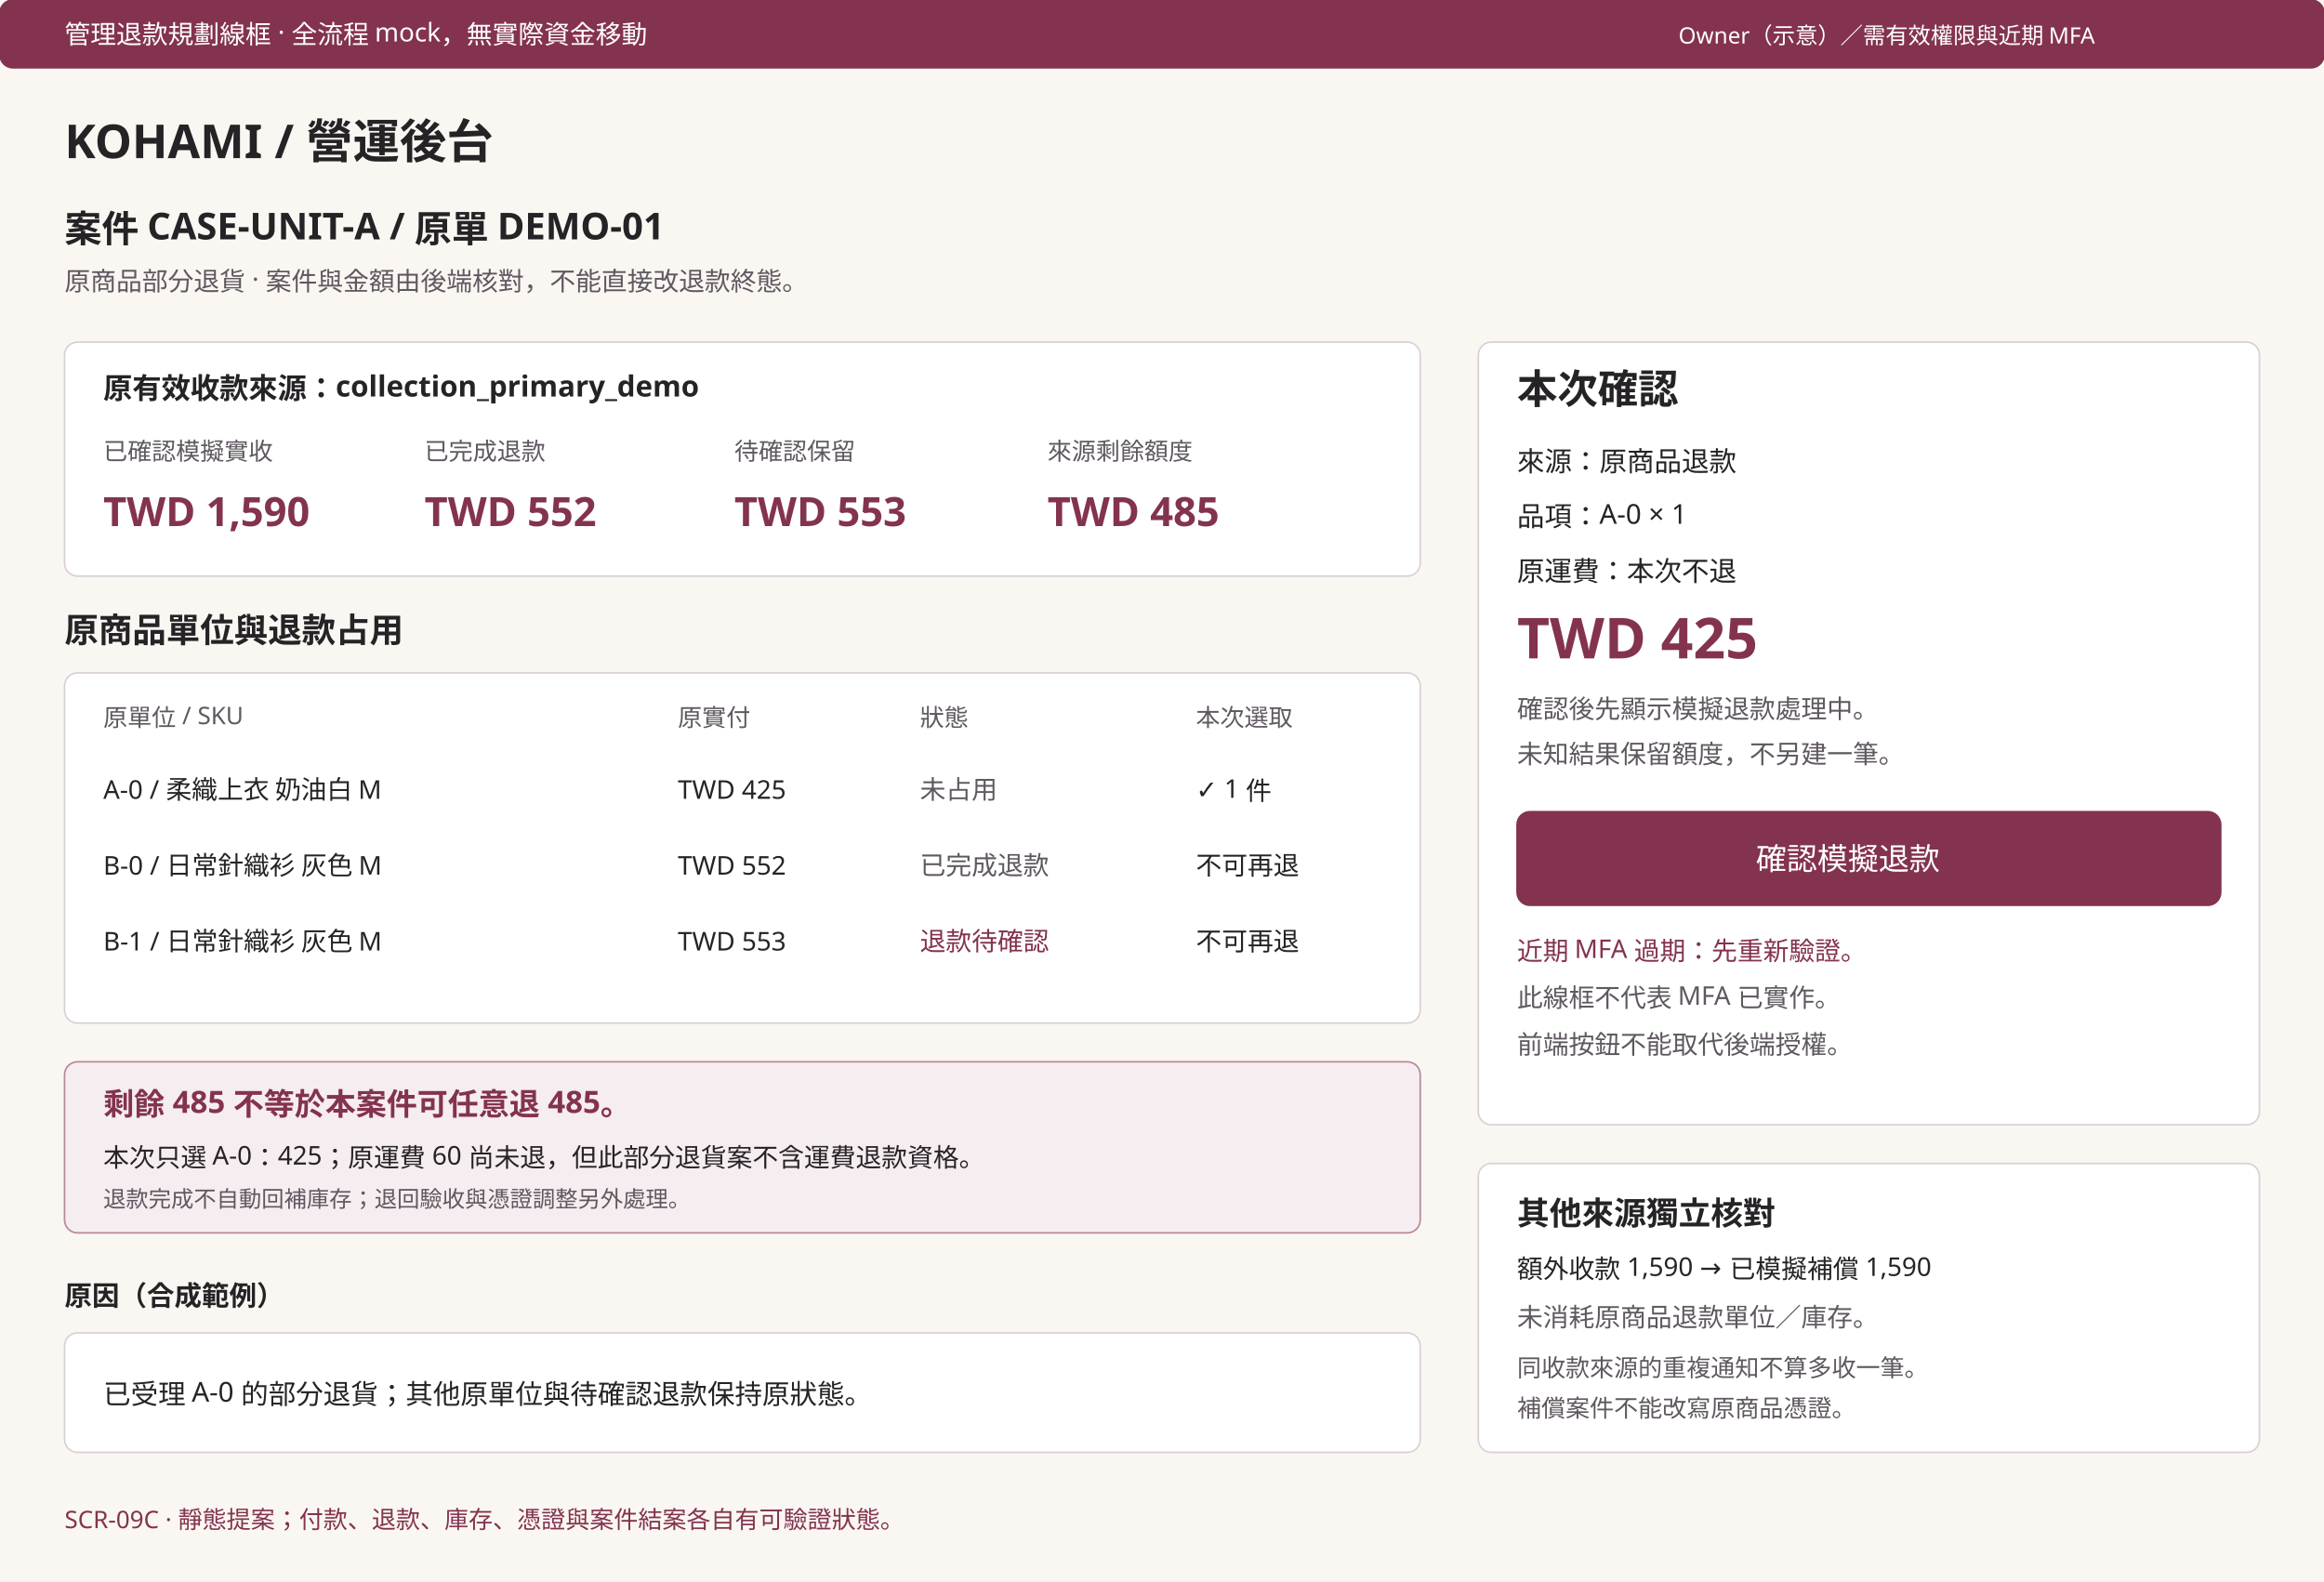
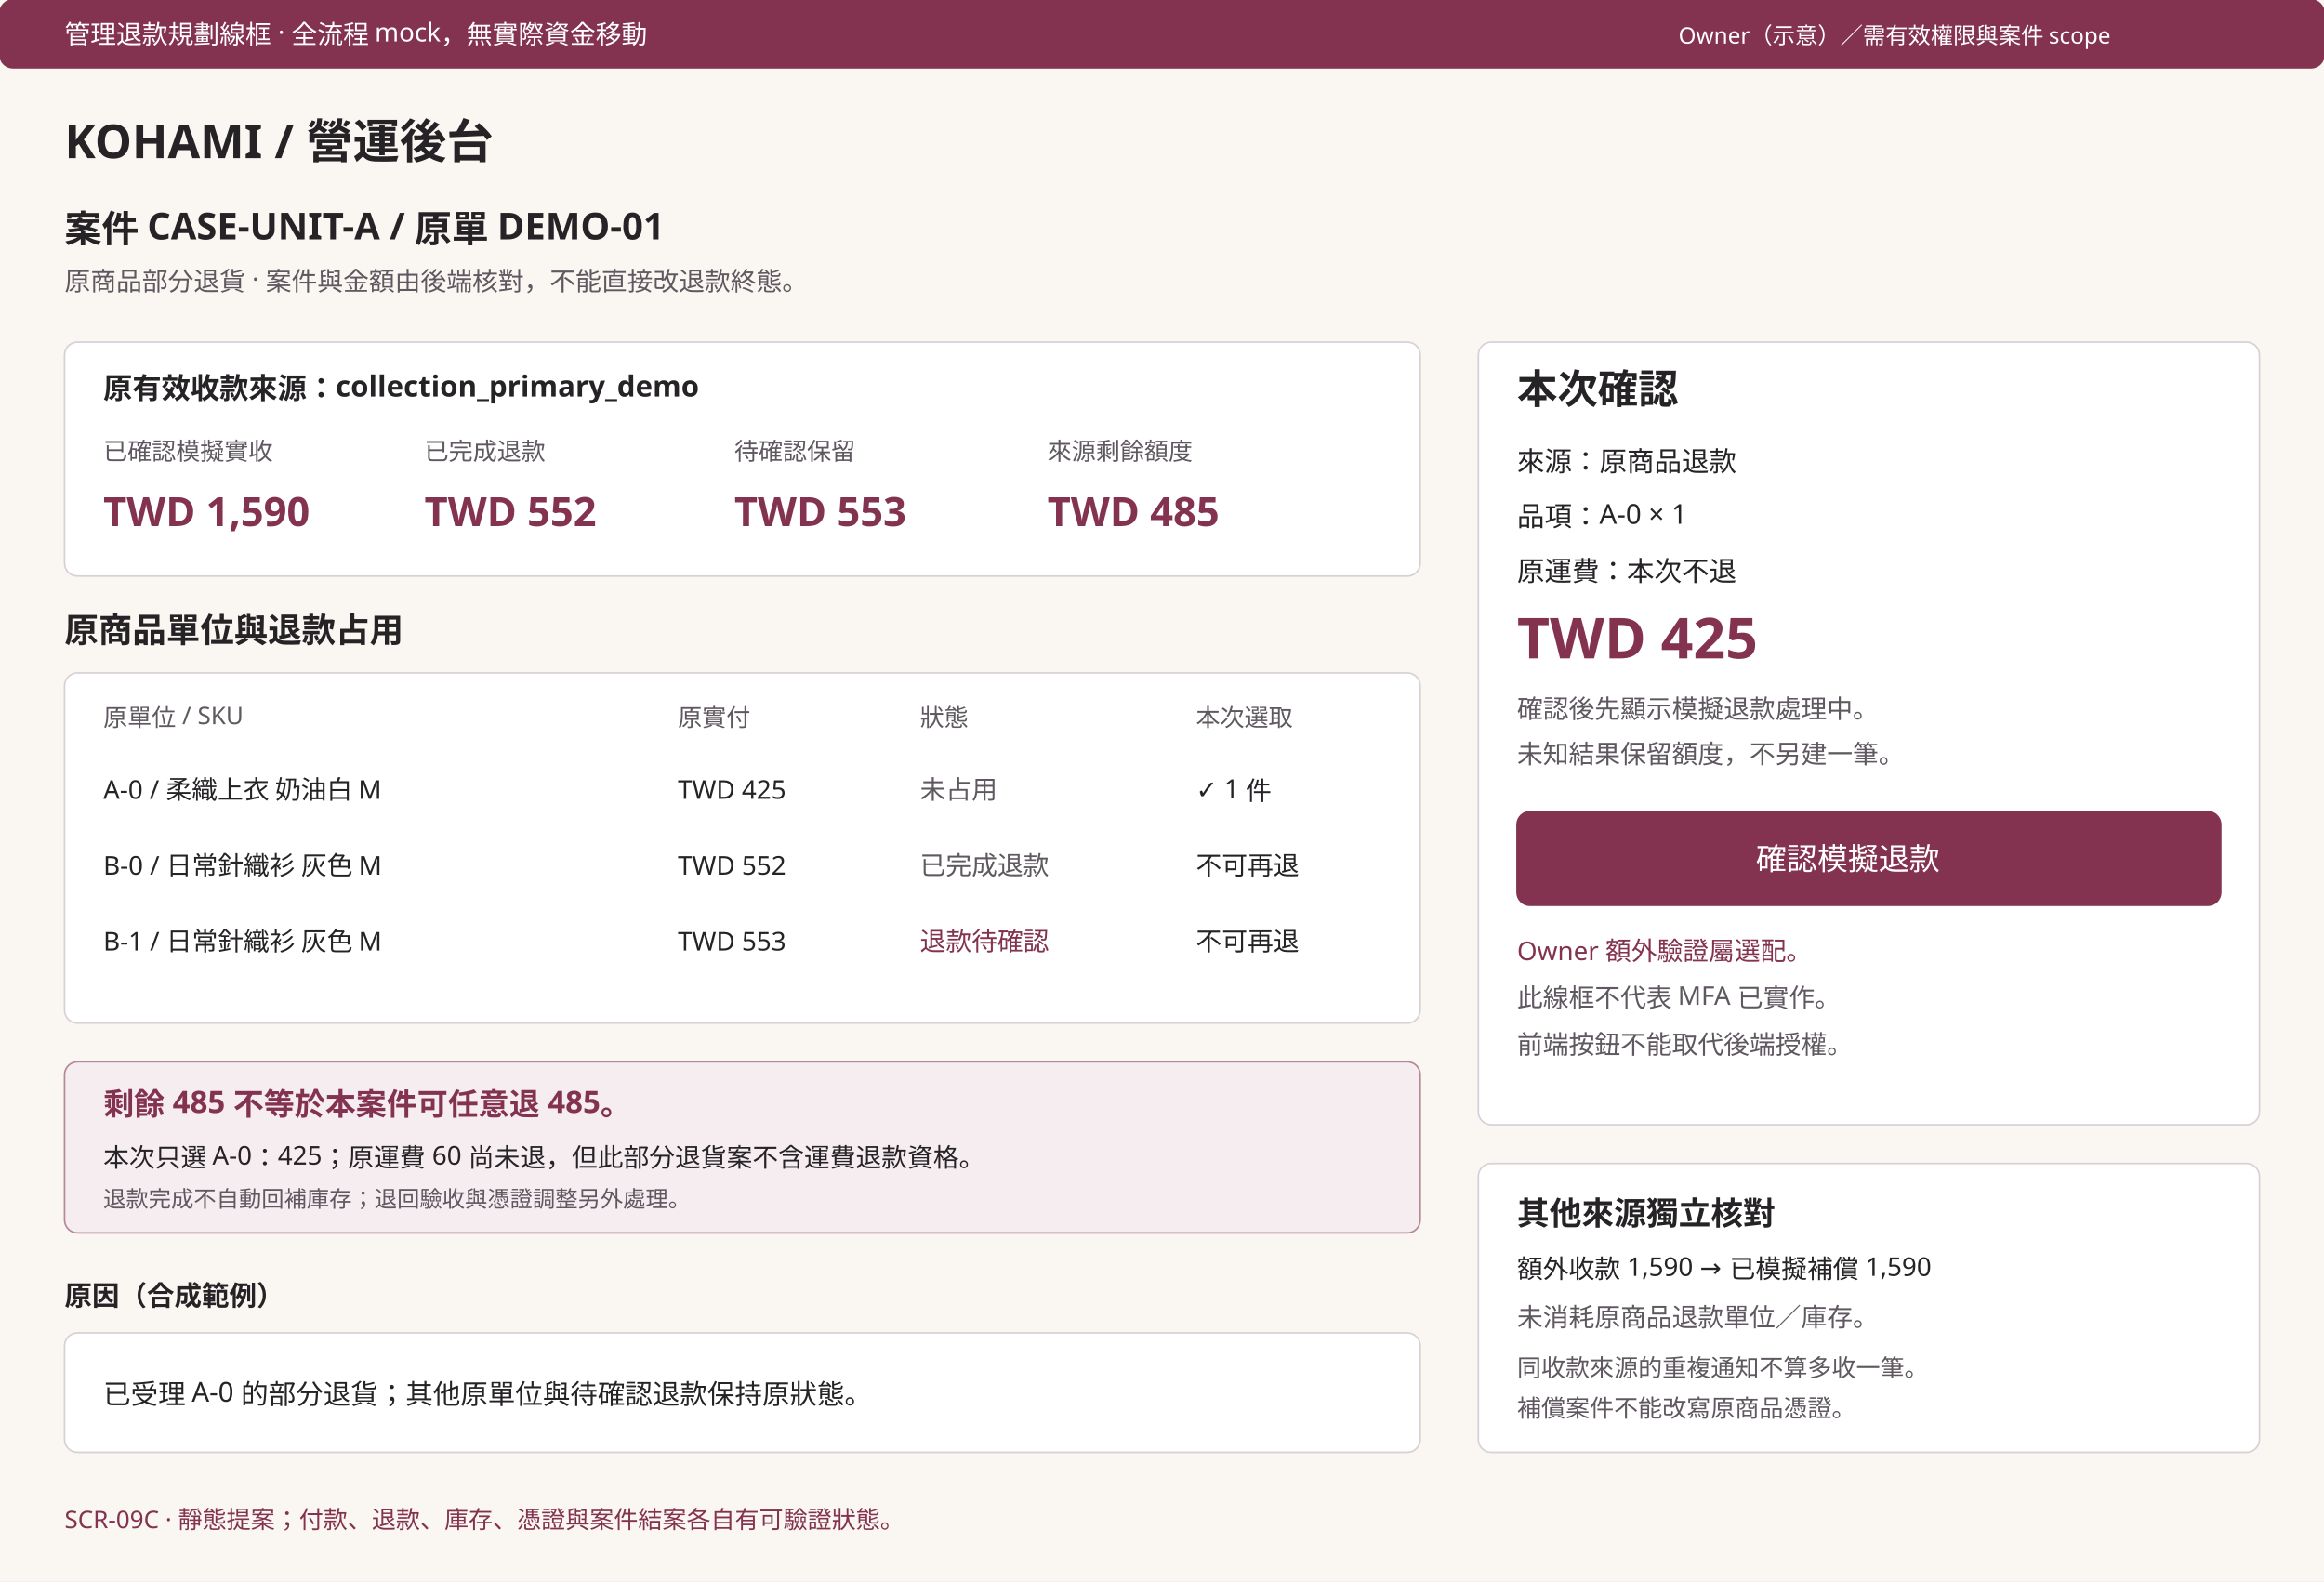
<svg xmlns="http://www.w3.org/2000/svg" width="1440" height="980" viewBox="0 0 1440 980" role="img" aria-labelledby="title">
  <style>text{font-family:"PingFang TC","Microsoft JhengHei",sans-serif}</style>
  <rect width="100%" height="100%" fill="#FAF7F2" />
  <rect x="0" y="0" width="1440" height="42" rx="8" fill="#83334F" stroke="#83334F" />
  <text x="40" y="27" font-size="16" fill="white" font-weight="400">管理退款規劃線框 · 全流程 mock，無實際資金移動</text>
-   <text x="1040" y="27" font-size="14" fill="white" font-weight="400">Owner（示意）／需有效權限與近期 MFA</text>
+   <text x="1040" y="27" font-size="14" fill="white" font-weight="400">Owner（示意）／需有效權限與案件 scope</text>
  <text x="40" y="98" font-size="29" fill="#262326" font-weight="600">KOHAMI / 營運後台</text>
  <text x="40" y="150" font-size="23" fill="#262326" font-weight="600">案件 CASE-UNIT-A / 原單 DEMO-01</text>
  <text x="40" y="180" font-size="16" fill="#5F5860" font-weight="400">原商品部分退貨 · 案件與金額由後端核對，不能直接改退款終態。</text>
  <rect x="40" y="212" width="840" height="145" rx="8" fill="#FFFFFF" stroke="#D8D0D5" />
  <text x="64" y="247" font-size="18" fill="#262326" font-weight="600">原有效收款來源：collection_primary_demo</text>
  <text x="64" y="285" font-size="15" fill="#5F5860" font-weight="400">已確認模擬實收</text>
  <text x="64" y="326" font-size="25" fill="#83334F" font-weight="600">TWD 1,590</text>
  <text x="263" y="285" font-size="15" fill="#5F5860" font-weight="400">已完成退款</text>
  <text x="263" y="326" font-size="25" fill="#83334F" font-weight="600">TWD 552</text>
  <text x="455" y="285" font-size="15" fill="#5F5860" font-weight="400">待確認保留</text>
  <text x="455" y="326" font-size="25" fill="#83334F" font-weight="600">TWD 553</text>
  <text x="649" y="285" font-size="15" fill="#5F5860" font-weight="400">來源剩餘額度</text>
  <text x="649" y="326" font-size="25" fill="#83334F" font-weight="600">TWD 485</text>
  <text x="40" y="398" font-size="21" fill="#262326" font-weight="600">原商品單位與退款占用</text>
  <rect x="40" y="417" width="840" height="217" rx="8" fill="#FFFFFF" stroke="#D8D0D5" />
  <text x="64" y="450" font-size="15" fill="#5F5860" font-weight="400">原單位 / SKU</text>
  <text x="420" y="450" font-size="15" fill="#5F5860" font-weight="400">原實付</text>
  <text x="570" y="450" font-size="15" fill="#5F5860" font-weight="400">狀態</text>
  <text x="741" y="450" font-size="15" fill="#5F5860" font-weight="400">本次選取</text>
  <text x="64" y="495" font-size="16" fill="#262326" font-weight="400">A-0 / 柔織上衣 奶油白 M</text>
  <text x="420" y="495" font-size="16" fill="#262326" font-weight="400">TWD 425</text>
  <text x="570" y="495" font-size="16" fill="#5F5860" font-weight="400">未占用</text>
  <text x="741" y="495" font-size="16" fill="#262326" font-weight="400">✓ 1 件</text>
  <text x="64" y="542" font-size="16" fill="#262326" font-weight="400">B-0 / 日常針織衫 灰色 M</text>
  <text x="420" y="542" font-size="16" fill="#262326" font-weight="400">TWD 552</text>
  <text x="570" y="542" font-size="16" fill="#5F5860" font-weight="400">已完成退款</text>
  <text x="741" y="542" font-size="16" fill="#262326" font-weight="400">不可再退</text>
  <text x="64" y="589" font-size="16" fill="#262326" font-weight="400">B-1 / 日常針織衫 灰色 M</text>
  <text x="420" y="589" font-size="16" fill="#262326" font-weight="400">TWD 553</text>
  <text x="570" y="589" font-size="16" fill="#83334F" font-weight="400">退款待確認</text>
  <text x="741" y="589" font-size="16" fill="#262326" font-weight="400">不可再退</text>
  <rect x="40" y="658" width="840" height="106" rx="8" fill="#F6EDF1" stroke="#B68899" />
  <text x="64" y="691" font-size="19" fill="#83334F" font-weight="600">剩餘 485 不等於本案件可任意退 485。</text>
  <text x="64" y="723" font-size="16" fill="#262326" font-weight="400">本次只選 A-0：425；原運費 60 尚未退，但此部分退貨案不含運費退款資格。</text>
  <text x="64" y="748" font-size="14" fill="#5F5860" font-weight="400">退款完成不自動回補庫存；退回驗收與憑證調整另外處理。</text>
  <text x="40" y="809" font-size="17" fill="#262326" font-weight="600">原因（合成範例）</text>
  <rect x="40" y="826" width="840" height="74" rx="8" fill="#FFFFFF" stroke="#D8D0D5" />
  <text x="64" y="870" font-size="17" fill="#262326" font-weight="400">已受理 A-0 的部分退貨；其他原單位與待確認退款保持原狀態。</text>
  <rect x="916" y="212" width="484" height="485" rx="8" fill="#FFFFFF" stroke="#D8D0D5" />
  <text x="940" y="250" font-size="25" fill="#262326" font-weight="600">本次確認</text>
  <text x="940" y="292" font-size="17" fill="#262326" font-weight="400">來源：原商品退款</text>
  <text x="940" y="326" font-size="17" fill="#262326" font-weight="400">品項：A-0 × 1</text>
  <text x="940" y="360" font-size="17" fill="#262326" font-weight="400">原運費：本次不退</text>
  <text x="940" y="408" font-size="35" fill="#83334F" font-weight="600">TWD 425</text>
  <text x="940" y="445" font-size="16" fill="#5F5860" font-weight="400">確認後先顯示模擬退款處理中。</text>
  <text x="940" y="473" font-size="16" fill="#5F5860" font-weight="400">未知結果保留額度，不另建一筆。</text>
  <rect x="940" y="503" width="436" height="58" rx="8" fill="#83334F" stroke="#83334F" />
  <text x="1088" y="539" font-size="19" fill="white" font-weight="400">確認模擬退款</text>
-   <text x="940" y="595" font-size="16" fill="#83334F" font-weight="400">近期 MFA 過期：先重新驗證。</text>
+   <text x="940" y="595" font-size="16" fill="#83334F" font-weight="400">Owner 額外驗證屬選配。</text>
  <text x="940" y="624" font-size="16" fill="#5F5860" font-weight="400">此線框不代表 MFA 已實作。</text>
  <text x="940" y="653" font-size="16" fill="#5F5860" font-weight="400">前端按鈕不能取代後端授權。</text>
  <rect x="916" y="721" width="484" height="179" rx="8" fill="#FFFFFF" stroke="#D8D0D5" />
  <text x="940" y="759" font-size="20" fill="#262326" font-weight="600">其他來源獨立核對</text>
  <text x="940" y="792" font-size="16" fill="#262326" font-weight="400">額外收款 1,590 → 已模擬補償 1,590</text>
  <text x="940" y="822" font-size="16" fill="#5F5860" font-weight="400">未消耗原商品退款單位／庫存。</text>
  <text x="940" y="853" font-size="15" fill="#5F5860" font-weight="400">同收款來源的重複通知不算多收一筆。</text>
  <text x="940" y="878" font-size="15" fill="#5F5860" font-weight="400">補償案件不能改寫原商品憑證。</text>
  <text x="40" y="947" font-size="15" fill="#83334F" font-weight="400">SCR-09C · 靜態提案；付款、退款、庫存、憑證與案件結案各自有可驗證狀態。</text>
</svg>
